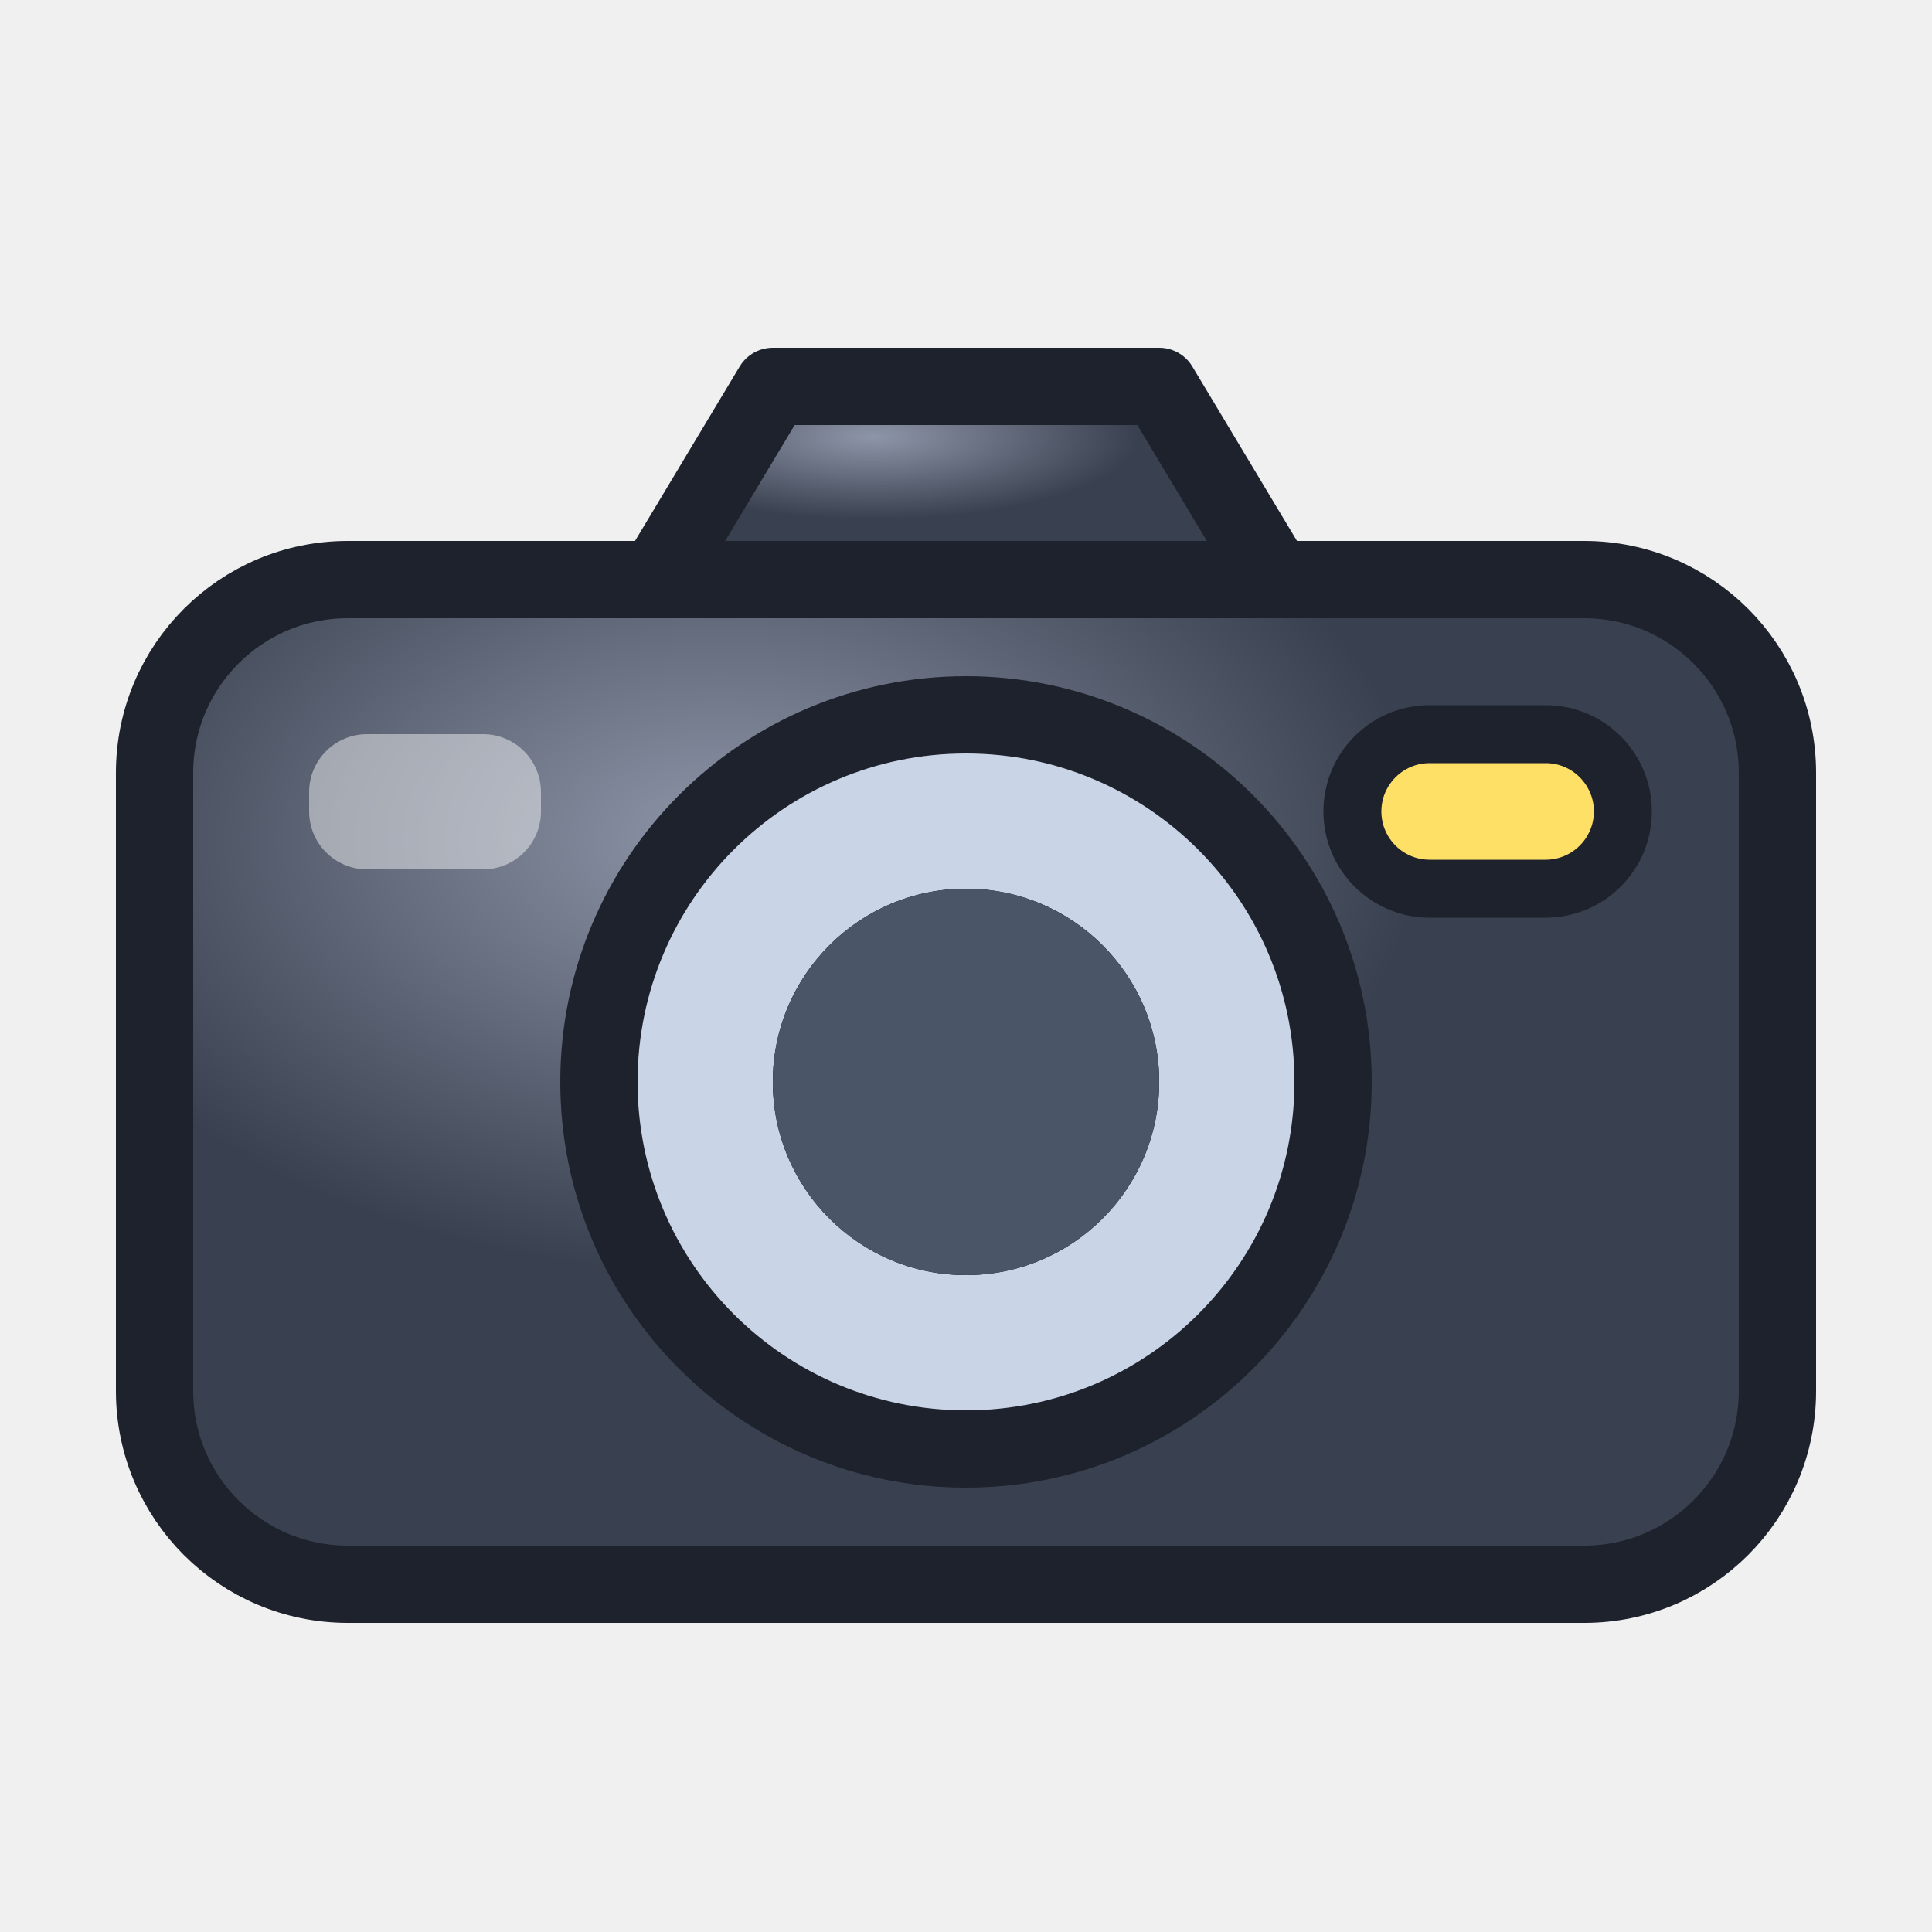
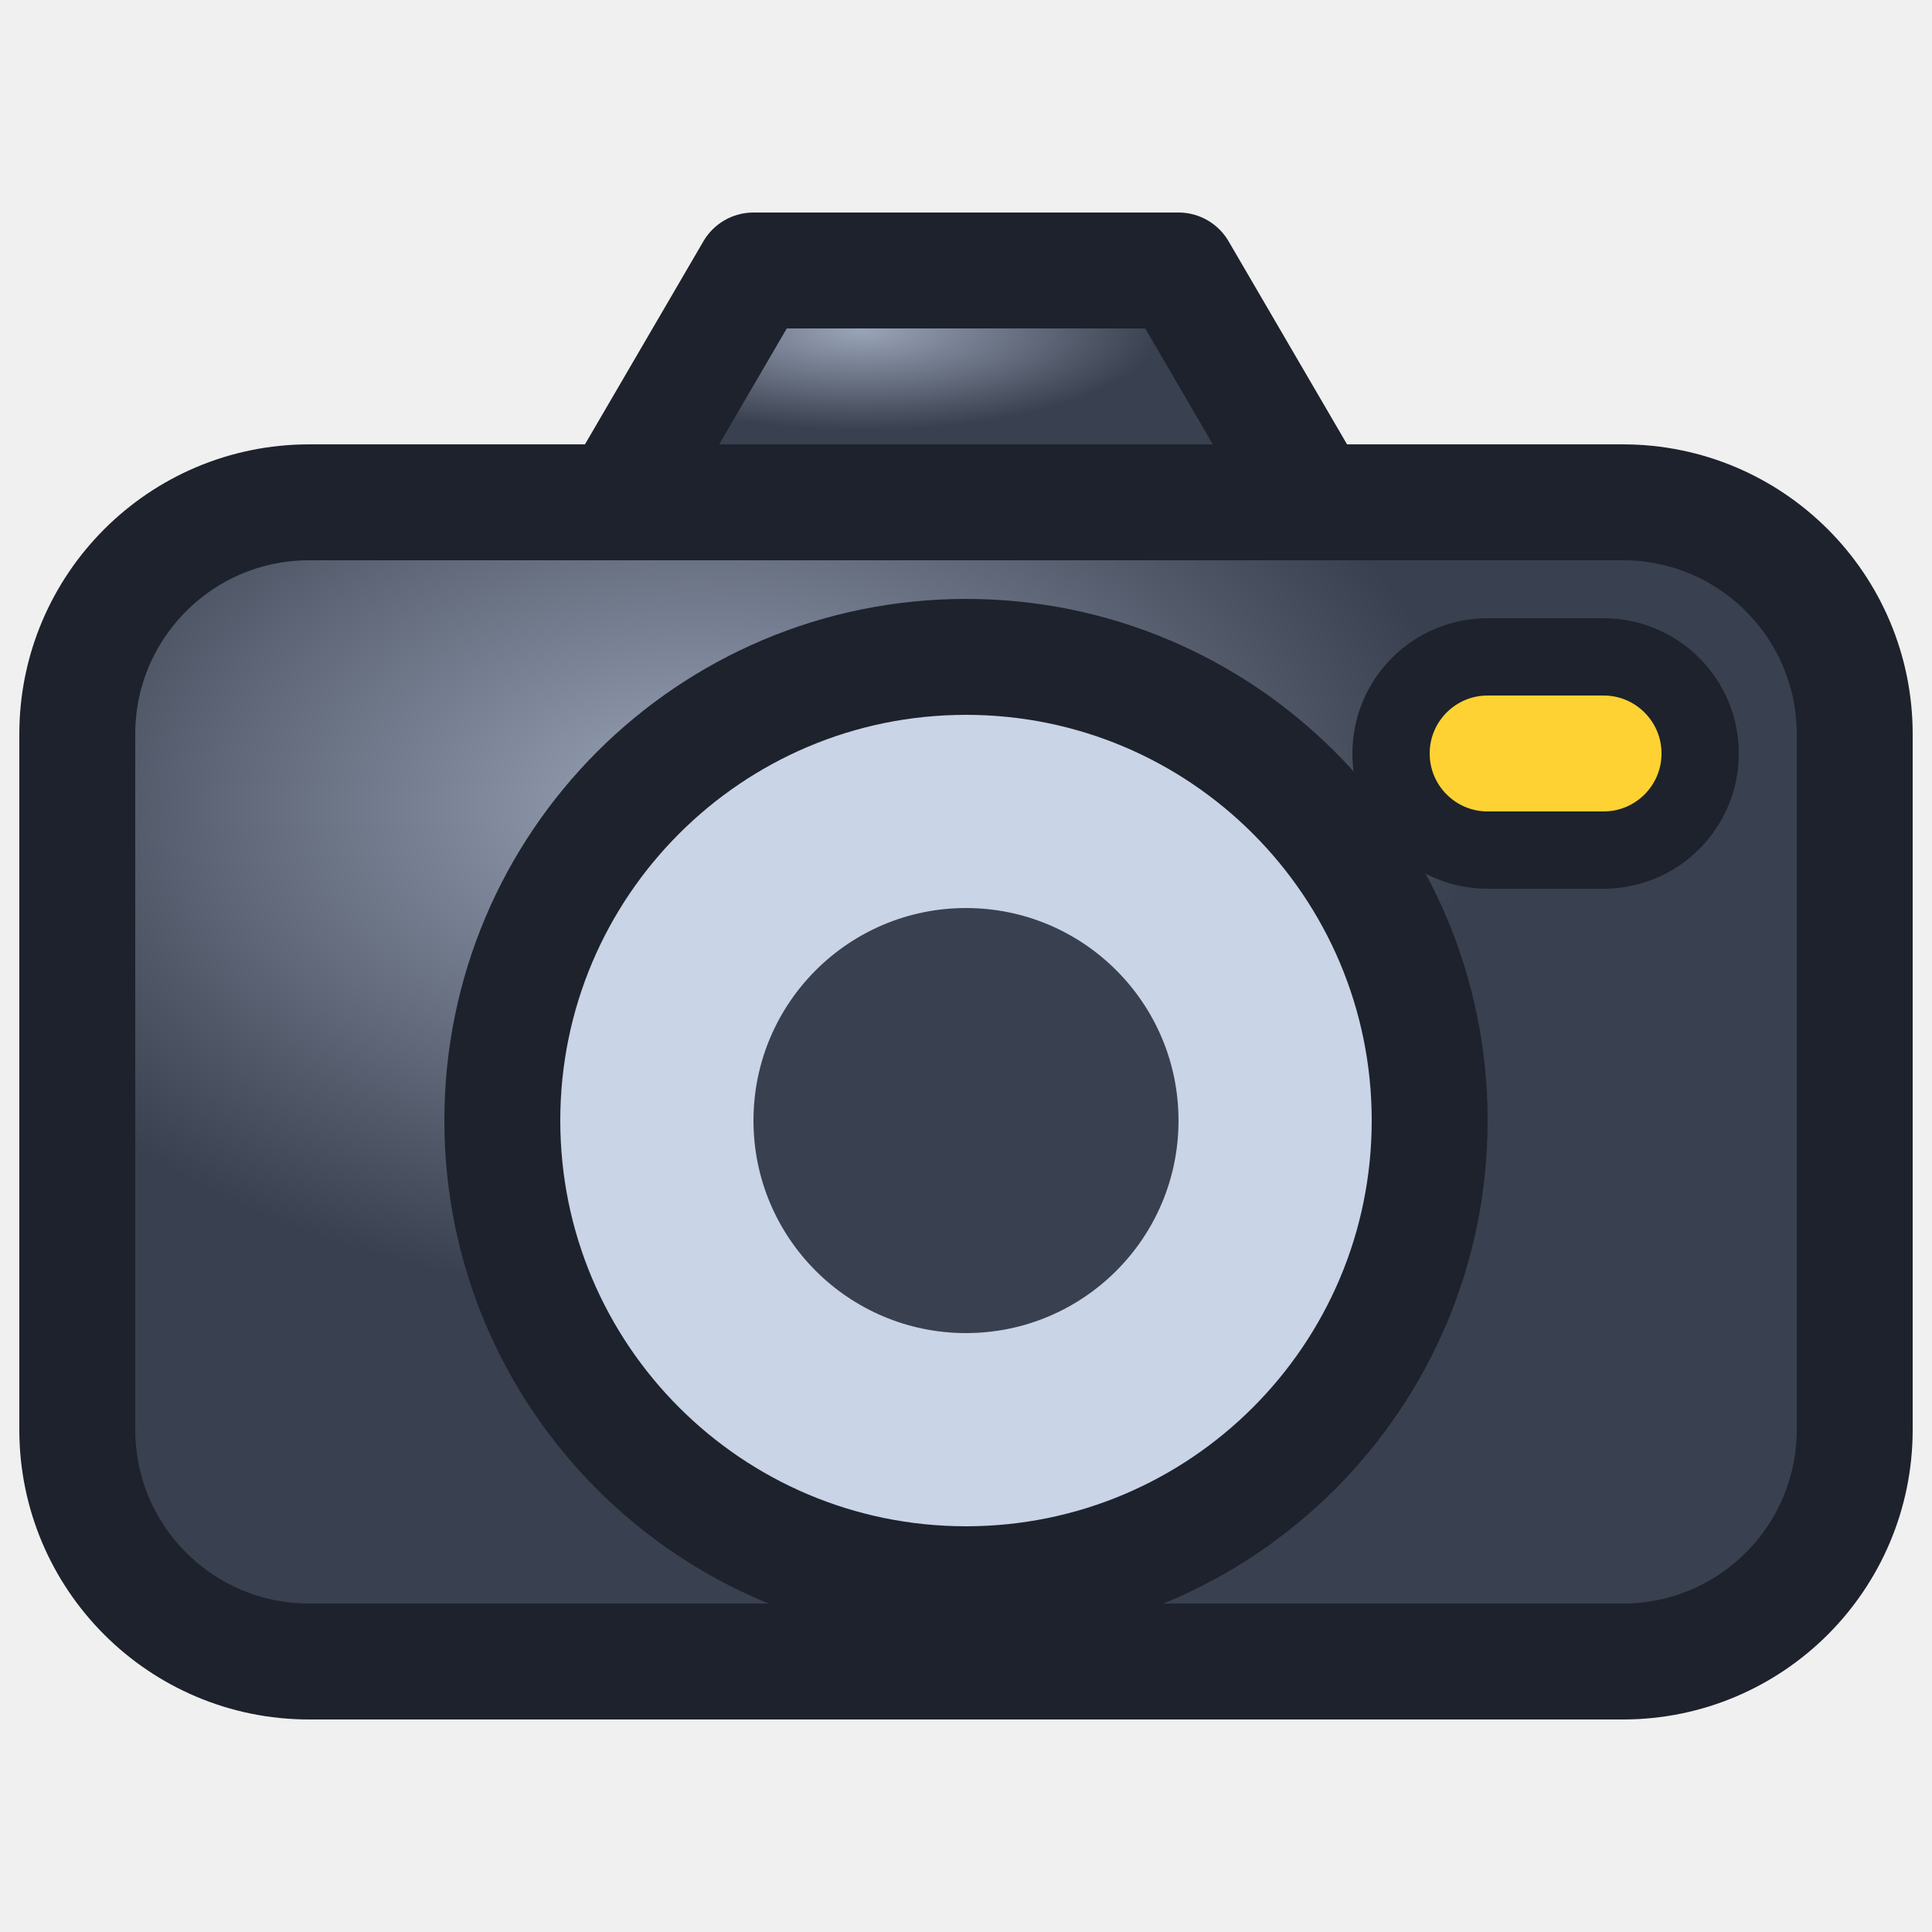
<svg xmlns="http://www.w3.org/2000/svg" viewBox="0 0 100 100" width="100" height="100">
  <defs>
    <radialGradient id="g" cx="35%" cy="26%" r="78%">
-       <stop offset="0%" stop-color="#8d95a8" />
+       <stop offset="0%" stop-color="#9aa4b8" />
      <stop offset="55%" stop-color="#39404f" />
      <stop offset="100%" stop-color="#39404f" />
    </radialGradient>
  </defs>
-   <rect x="8" y="30" width="84" height="52" rx="10" fill="url(#g)" stroke="#1d222c" stroke-width="4" />
-   <path d="M34 30l6-10h20l6 10z" fill="url(#g)" stroke="#1d222c" stroke-width="4" stroke-linejoin="round" />
-   <circle cx="50" cy="56" r="19" fill="#c9d4e6" stroke="#1d222c" stroke-width="4" />
-   <circle cx="50" cy="56" r="10" fill="#5a6craf" />
-   <circle cx="50" cy="56" r="10" fill="#4a5568" />
-   <rect x="70" y="38" width="14" height="8" rx="4" fill="#ffe066" stroke="#1d222c" stroke-width="3" />
-   <rect x="16" y="38" width="12" height="7" rx="3" fill="#fff" opacity=".45" />
+   <rect x="4" y="26" width="92" height="60" rx="12" fill="url(#g)" stroke="#1d222c" stroke-width="6" />
+   <path d="M32 26l7-12h22l7 12z" fill="url(#g)" stroke="#1d222c" stroke-width="6" stroke-linejoin="round" />
+   <circle cx="50" cy="58" r="24" fill="#c9d4e6" stroke="#1d222c" stroke-width="6" />
+   <circle cx="50" cy="58" r="11" fill="#39404f" />
+   <rect x="72" y="34" width="16" height="10" rx="5" fill="#ffd233" stroke="#1d222c" stroke-width="4" />
</svg>
